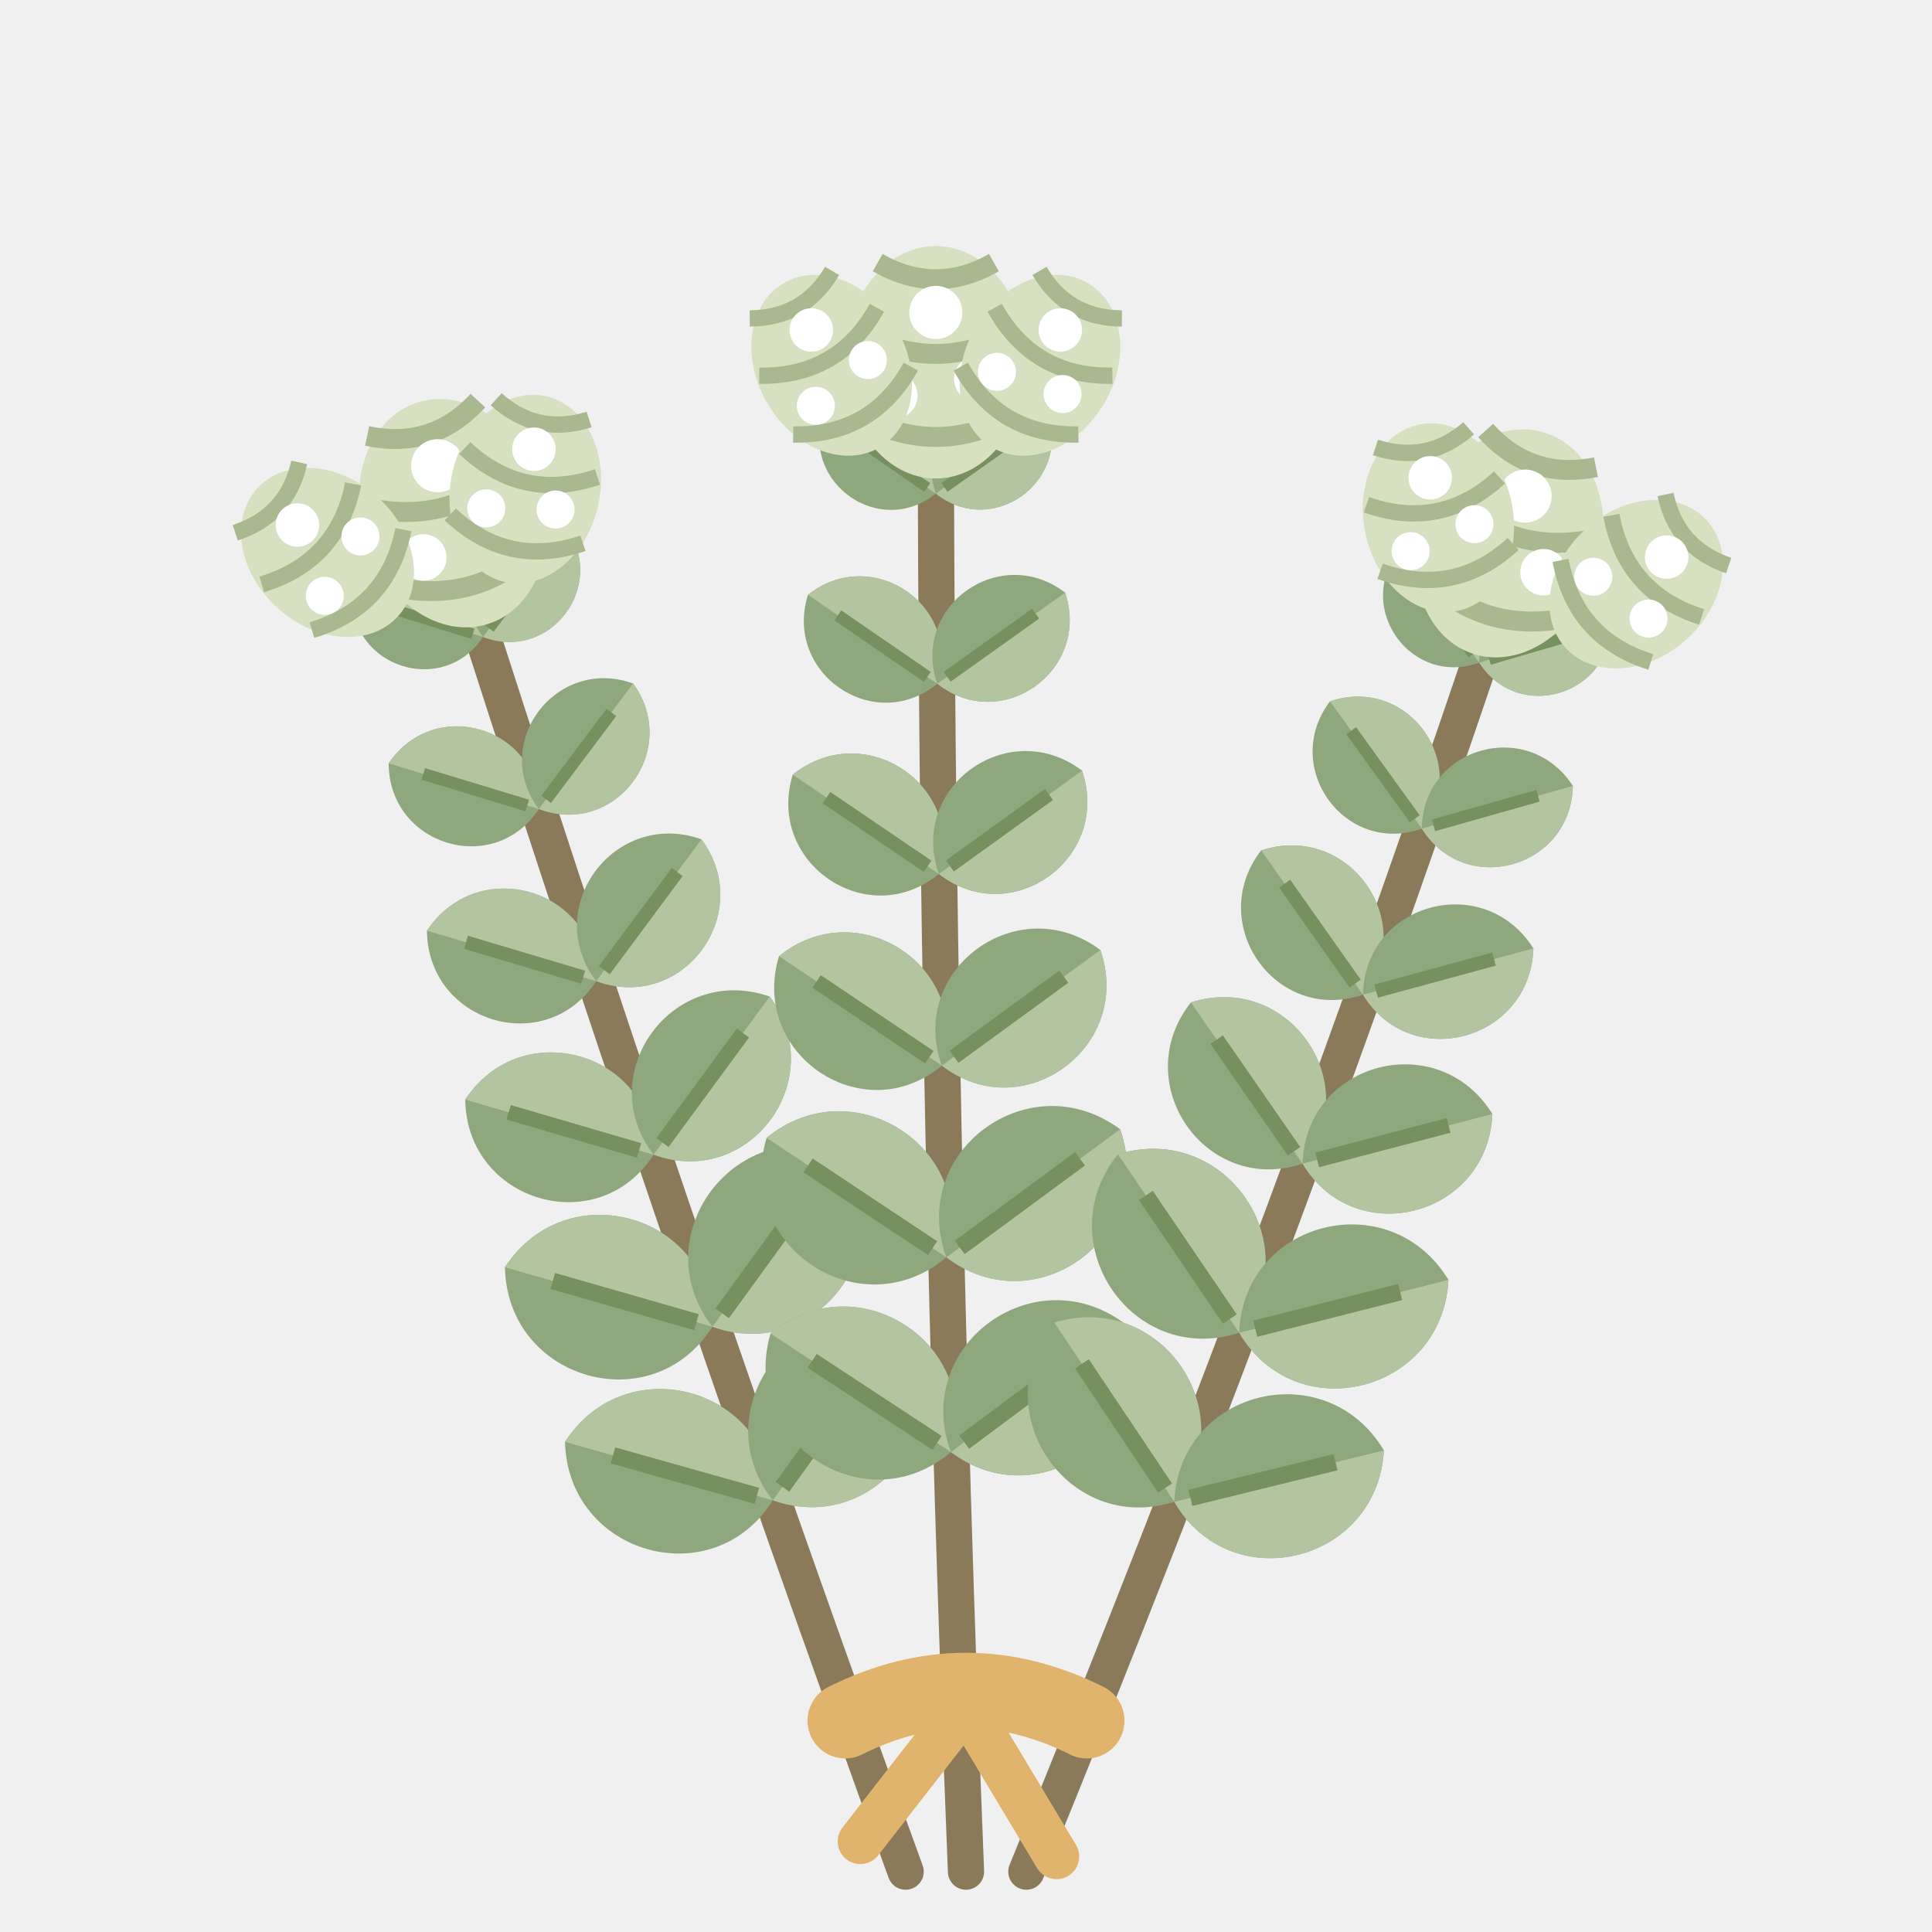
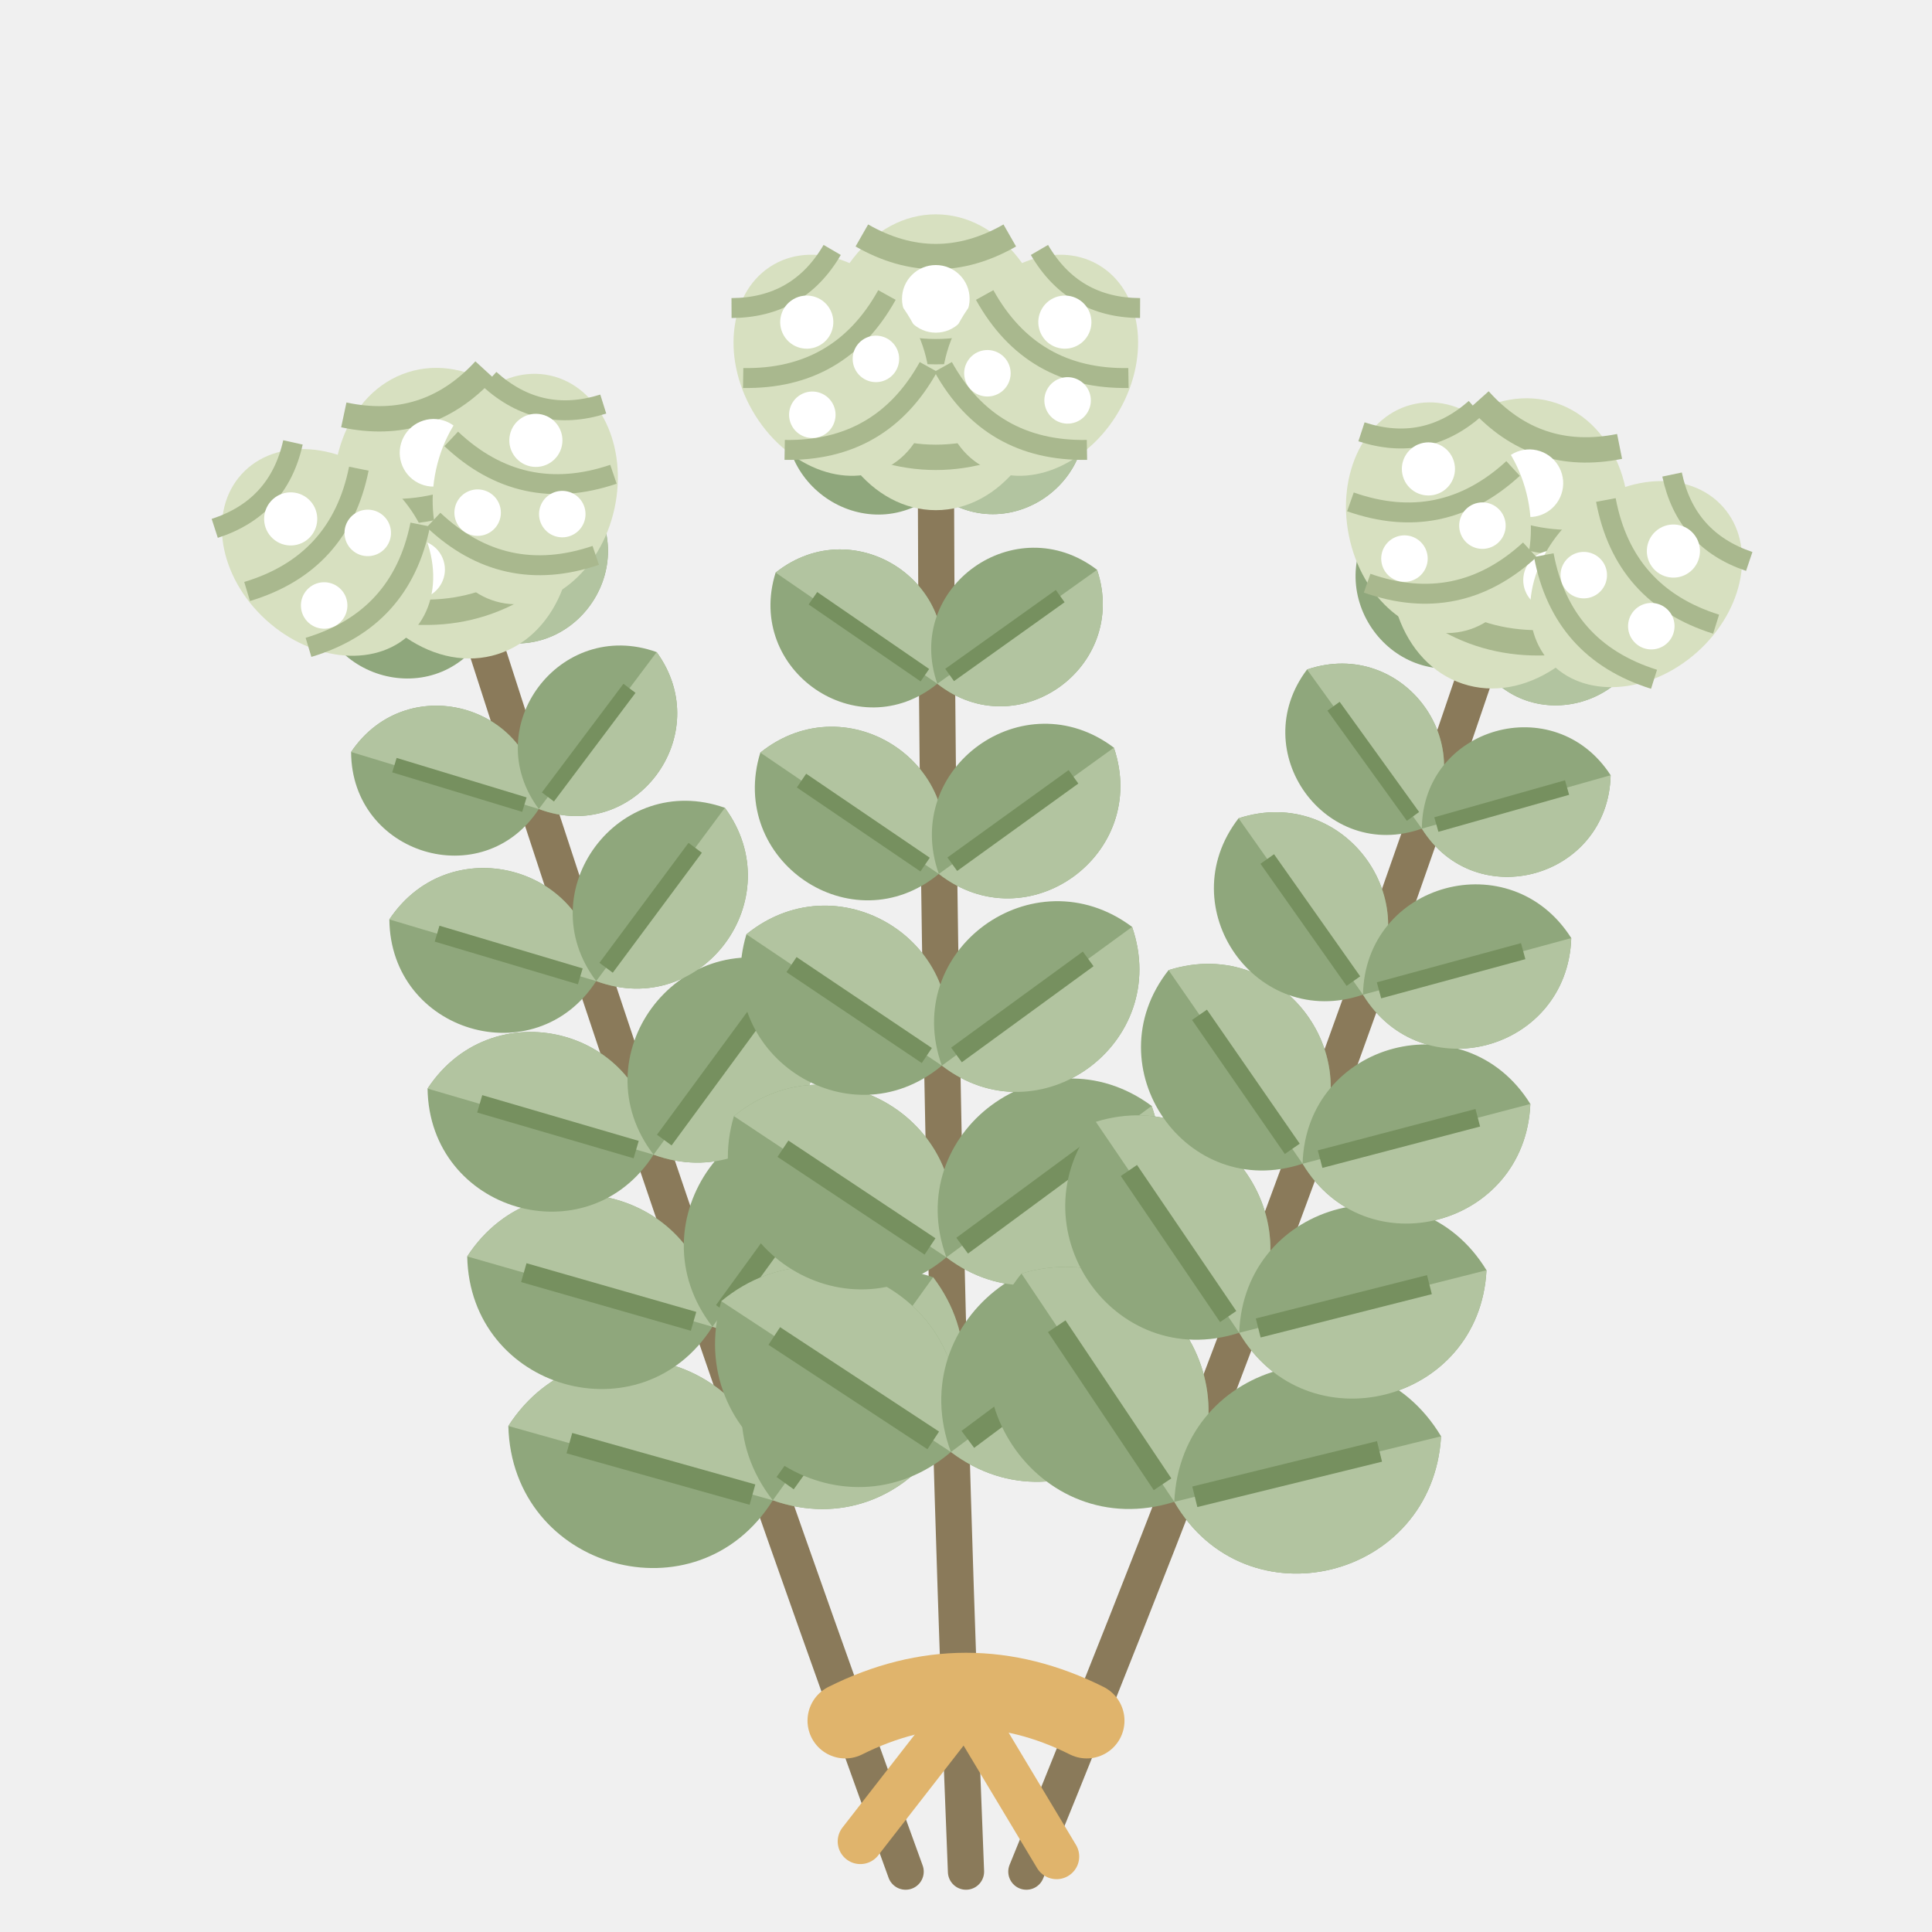
<svg xmlns="http://www.w3.org/2000/svg" viewBox="0 0 128 128">
  <defs>
    <g id="o">
      <path d="M0 0C-6.5 -1.9 -6.5 -11 0 -13C6.5 -11 6.5 -1.9 0 0Z" fill="#8fa77c" />
      <path d="M0 0C6.5 -1.9 6.5 -11 0 -13Z" fill="#b2c4a0" />
      <path d="M0 -1V-10" stroke="#76905f" stroke-width="1" />
    </g>
    <g id="k">
      <ellipse rx="5.5" ry="7" fill="#d7e0c0" />
      <path d="M-5 -2Q0 1 5 -2M-5 3Q0 6 5 3M-3.5 -6Q0 -4 3.5 -6" stroke="#a9b88e" stroke-width="1.2" fill="none" />
      <circle cy="-3" r="1.6" fill="#fff" />
      <circle cx="-2.5" cy="2" r="1.4" fill="#fff" />
      <circle cx="2.5" cy="1" r="1.4" fill="#fff" />
    </g>
  </defs>
  <path d="M60 124Q44 80 30 36" stroke="#8a7a5a" stroke-width="2.4" fill="none" stroke-linecap="round" />
  <path d="M30 42L21.7 36.6M30 42L34.8 32.4" stroke="#8a7a5a" stroke-width="1.6" stroke-linecap="round" />
  <path d="M64 124Q62 74 62 26" stroke="#8a7a5a" stroke-width="2.4" fill="none" stroke-linecap="round" />
  <path d="M62 32L55.1 24.2M62 32L68.9 24.2" stroke="#8a7a5a" stroke-width="1.6" stroke-linecap="round" />
  <path d="M68 124Q86 80 100 38" stroke="#8a7a5a" stroke-width="2.4" fill="none" stroke-linecap="round" />
  <path d="M100 44L95.3 34.3M100 44L108.4 38.7" stroke="#8a7a5a" stroke-width="1.6" stroke-linecap="round" />
-   <use href="#o" transform="translate(51.2 99.4) rotate(-74.3) scale(1.1)" />
-   <use href="#o" transform="translate(51.2 99.4) rotate(35.7) scale(1.1)" />
-   <use href="#o" transform="translate(47.2 87.9) rotate(-74) scale(1.1)" />
-   <use href="#o" transform="translate(47.2 87.9) rotate(36) scale(1.1)" />
-   <use href="#o" transform="translate(43.3 76.5) rotate(-73.7) scale(1)" />
-   <use href="#o" transform="translate(43.3 76.5) rotate(36.3) scale(1)" />
-   <use href="#o" transform="translate(39.5 65) rotate(-73.4) scale(0.9)" />
-   <use href="#o" transform="translate(39.5 65) rotate(36.6) scale(0.9)" />
-   <use href="#o" transform="translate(35.7 53.6) rotate(-73.1) scale(0.8)" />
-   <use href="#o" transform="translate(35.7 53.6) rotate(36.9) scale(0.8)" />
-   <use href="#o" transform="translate(32 42.2) rotate(-72.8) scale(0.7)" />
-   <use href="#o" transform="translate(32 42.2) rotate(37.2) scale(0.7)" />
-   <use href="#o" transform="translate(63 96.2) rotate(-56.7) scale(1.1)" />
-   <use href="#o" transform="translate(63 96.2) rotate(53.3) scale(1.1)" />
-   <use href="#o" transform="translate(62.7 83.3) rotate(-56.4) scale(1.1)" />
-   <use href="#o" transform="translate(62.7 83.3) rotate(53.6) scale(1.1)" />
-   <use href="#o" transform="translate(62.4 70.6) rotate(-56.1) scale(1)" />
-   <use href="#o" transform="translate(62.4 70.6) rotate(53.9) scale(1)" />
-   <use href="#o" transform="translate(62.2 57.9) rotate(-55.8) scale(0.9)" />
-   <use href="#o" transform="translate(62.2 57.9) rotate(54.2) scale(0.9)" />
-   <use href="#o" transform="translate(62.1 45.3) rotate(-55.5) scale(0.8)" />
-   <use href="#o" transform="translate(62.1 45.3) rotate(54.5) scale(0.8)" />
-   <use href="#o" transform="translate(62 32.7) rotate(-55.2) scale(0.7)" />
-   <use href="#o" transform="translate(62 32.7) rotate(54.8) scale(0.7)" />
-   <use href="#o" transform="translate(77.8 99.5) rotate(-33.8) scale(1.1)" />
-   <use href="#o" transform="translate(77.8 99.5) rotate(76.2) scale(1.1)" />
-   <use href="#o" transform="translate(82.1 88.3) rotate(-34.2) scale(1.1)" />
-   <use href="#o" transform="translate(82.1 88.3) rotate(75.8) scale(1.1)" />
-   <use href="#o" transform="translate(86.3 77.1) rotate(-34.7) scale(1)" />
-   <use href="#o" transform="translate(86.3 77.1) rotate(75.3) scale(1)" />
-   <use href="#o" transform="translate(90.3 65.9) rotate(-35.2) scale(0.9)" />
-   <use href="#o" transform="translate(90.3 65.9) rotate(74.8) scale(0.9)" />
-   <use href="#o" transform="translate(94.2 54.9) rotate(-35.8) scale(0.8)" />
-   <use href="#o" transform="translate(94.2 54.9) rotate(74.2) scale(0.8)" />
-   <use href="#o" transform="translate(98 43.9) rotate(-36.3) scale(0.7)" />
-   <use href="#o" transform="translate(98 43.9) rotate(73.7) scale(0.7)" />
-   <use href="#k" transform="translate(30 34) rotate(-17.7) scale(1.1)" />
-   <use href="#k" transform="translate(21.7 36.6) rotate(-47.7) scale(0.9)" />
-   <use href="#k" transform="translate(34.8 32.4) rotate(12.3) scale(0.9)" />
-   <use href="#k" transform="translate(62 24) scale(1.1)" />
-   <use href="#k" transform="translate(55.1 24.2) rotate(-30) scale(0.9)" />
-   <use href="#k" transform="translate(68.9 24.2) rotate(30) scale(0.9)" />
-   <use href="#k" transform="translate(100 36) rotate(18.4) scale(1.1)" />
-   <use href="#k" transform="translate(95.3 34.3) rotate(-11.6) scale(0.9)" />
-   <use href="#k" transform="translate(108.4 38.7) rotate(48.4) scale(0.9)" />
+   <use href="#o" transform="translate(51.2 99.4) rotate(-74.3) scale(1.4)" />
+   <use href="#o" transform="translate(51.2 99.4) rotate(35.7) scale(1.4)" />
+   <use href="#o" transform="translate(47.2 87.9) rotate(-74) scale(1.3)" />
+   <use href="#o" transform="translate(47.2 87.9) rotate(36) scale(1.3)" />
+   <use href="#o" transform="translate(43.3 76.5) rotate(-73.7) scale(1.2)" />
+   <use href="#o" transform="translate(43.3 76.5) rotate(36.3) scale(1.2)" />
+   <use href="#o" transform="translate(39.5 65) rotate(-73.4) scale(1.1)" />
+   <use href="#o" transform="translate(39.5 65) rotate(36.6) scale(1.1)" />
+   <use href="#o" transform="translate(35.7 53.6) rotate(-73.1) scale(1)" />
+   <use href="#o" transform="translate(35.7 53.6) rotate(36.9) scale(1)" />
+   <use href="#o" transform="translate(32 42.2) rotate(-72.8) scale(0.9)" />
+   <use href="#o" transform="translate(32 42.2) rotate(37.2) scale(0.9)" />
+   <use href="#o" transform="translate(63 96.2) rotate(-56.7) scale(1.4)" />
+   <use href="#o" transform="translate(63 96.2) rotate(53.3) scale(1.4)" />
+   <use href="#o" transform="translate(62.7 83.3) rotate(-56.4) scale(1.3)" />
+   <use href="#o" transform="translate(62.7 83.3) rotate(53.6) scale(1.3)" />
+   <use href="#o" transform="translate(62.4 70.6) rotate(-56.1) scale(1.2)" />
+   <use href="#o" transform="translate(62.4 70.6) rotate(53.9) scale(1.2)" />
+   <use href="#o" transform="translate(62.2 57.9) rotate(-55.8) scale(1.1)" />
+   <use href="#o" transform="translate(62.2 57.9) rotate(54.2) scale(1.1)" />
+   <use href="#o" transform="translate(62.1 45.3) rotate(-55.5) scale(1)" />
+   <use href="#o" transform="translate(62.1 45.3) rotate(54.5) scale(1)" />
+   <use href="#o" transform="translate(62 32.7) rotate(-55.2) scale(0.9)" />
+   <use href="#o" transform="translate(62 32.7) rotate(54.8) scale(0.9)" />
+   <use href="#o" transform="translate(77.8 99.5) rotate(-33.8) scale(1.4)" />
+   <use href="#o" transform="translate(77.8 99.5) rotate(76.2) scale(1.4)" />
+   <use href="#o" transform="translate(82.1 88.3) rotate(-34.2) scale(1.3)" />
+   <use href="#o" transform="translate(82.1 88.3) rotate(75.8) scale(1.3)" />
+   <use href="#o" transform="translate(86.3 77.1) rotate(-34.7) scale(1.2)" />
+   <use href="#o" transform="translate(86.3 77.1) rotate(75.3) scale(1.2)" />
+   <use href="#o" transform="translate(90.3 65.9) rotate(-35.2) scale(1.1)" />
+   <use href="#o" transform="translate(90.3 65.9) rotate(74.8) scale(1.1)" />
+   <use href="#o" transform="translate(94.2 54.9) rotate(-35.8) scale(1)" />
+   <use href="#o" transform="translate(94.2 54.9) rotate(74.2) scale(1)" />
+   <use href="#o" transform="translate(98 43.9) rotate(-36.3) scale(0.9)" />
+   <use href="#o" transform="translate(98 43.9) rotate(73.7) scale(0.9)" />
+   <use href="#k" transform="translate(30 34) rotate(-17.7) scale(1.4)" />
+   <use href="#k" transform="translate(21.7 36.6) rotate(-47.7) scale(1.1)" />
+   <use href="#k" transform="translate(34.8 32.4) rotate(12.3) scale(1.1)" />
+   <use href="#k" transform="translate(62 24) scale(1.4)" />
+   <use href="#k" transform="translate(55.1 24.2) rotate(-30) scale(1.1)" />
+   <use href="#k" transform="translate(68.9 24.2) rotate(30) scale(1.1)" />
+   <use href="#k" transform="translate(100 36) rotate(18.4) scale(1.4)" />
+   <use href="#k" transform="translate(95.3 34.3) rotate(-11.6) scale(1.1)" />
+   <use href="#k" transform="translate(108.4 38.7) rotate(48.4) scale(1.1)" />
  <path d="M56 114Q64 110 72 114" stroke="#e0b46c" stroke-width="5" fill="none" stroke-linecap="round" />
  <path d="M64 113l-7 9M64 113l6 10" stroke="#e0b46c" stroke-width="3" stroke-linecap="round" />
</svg>
